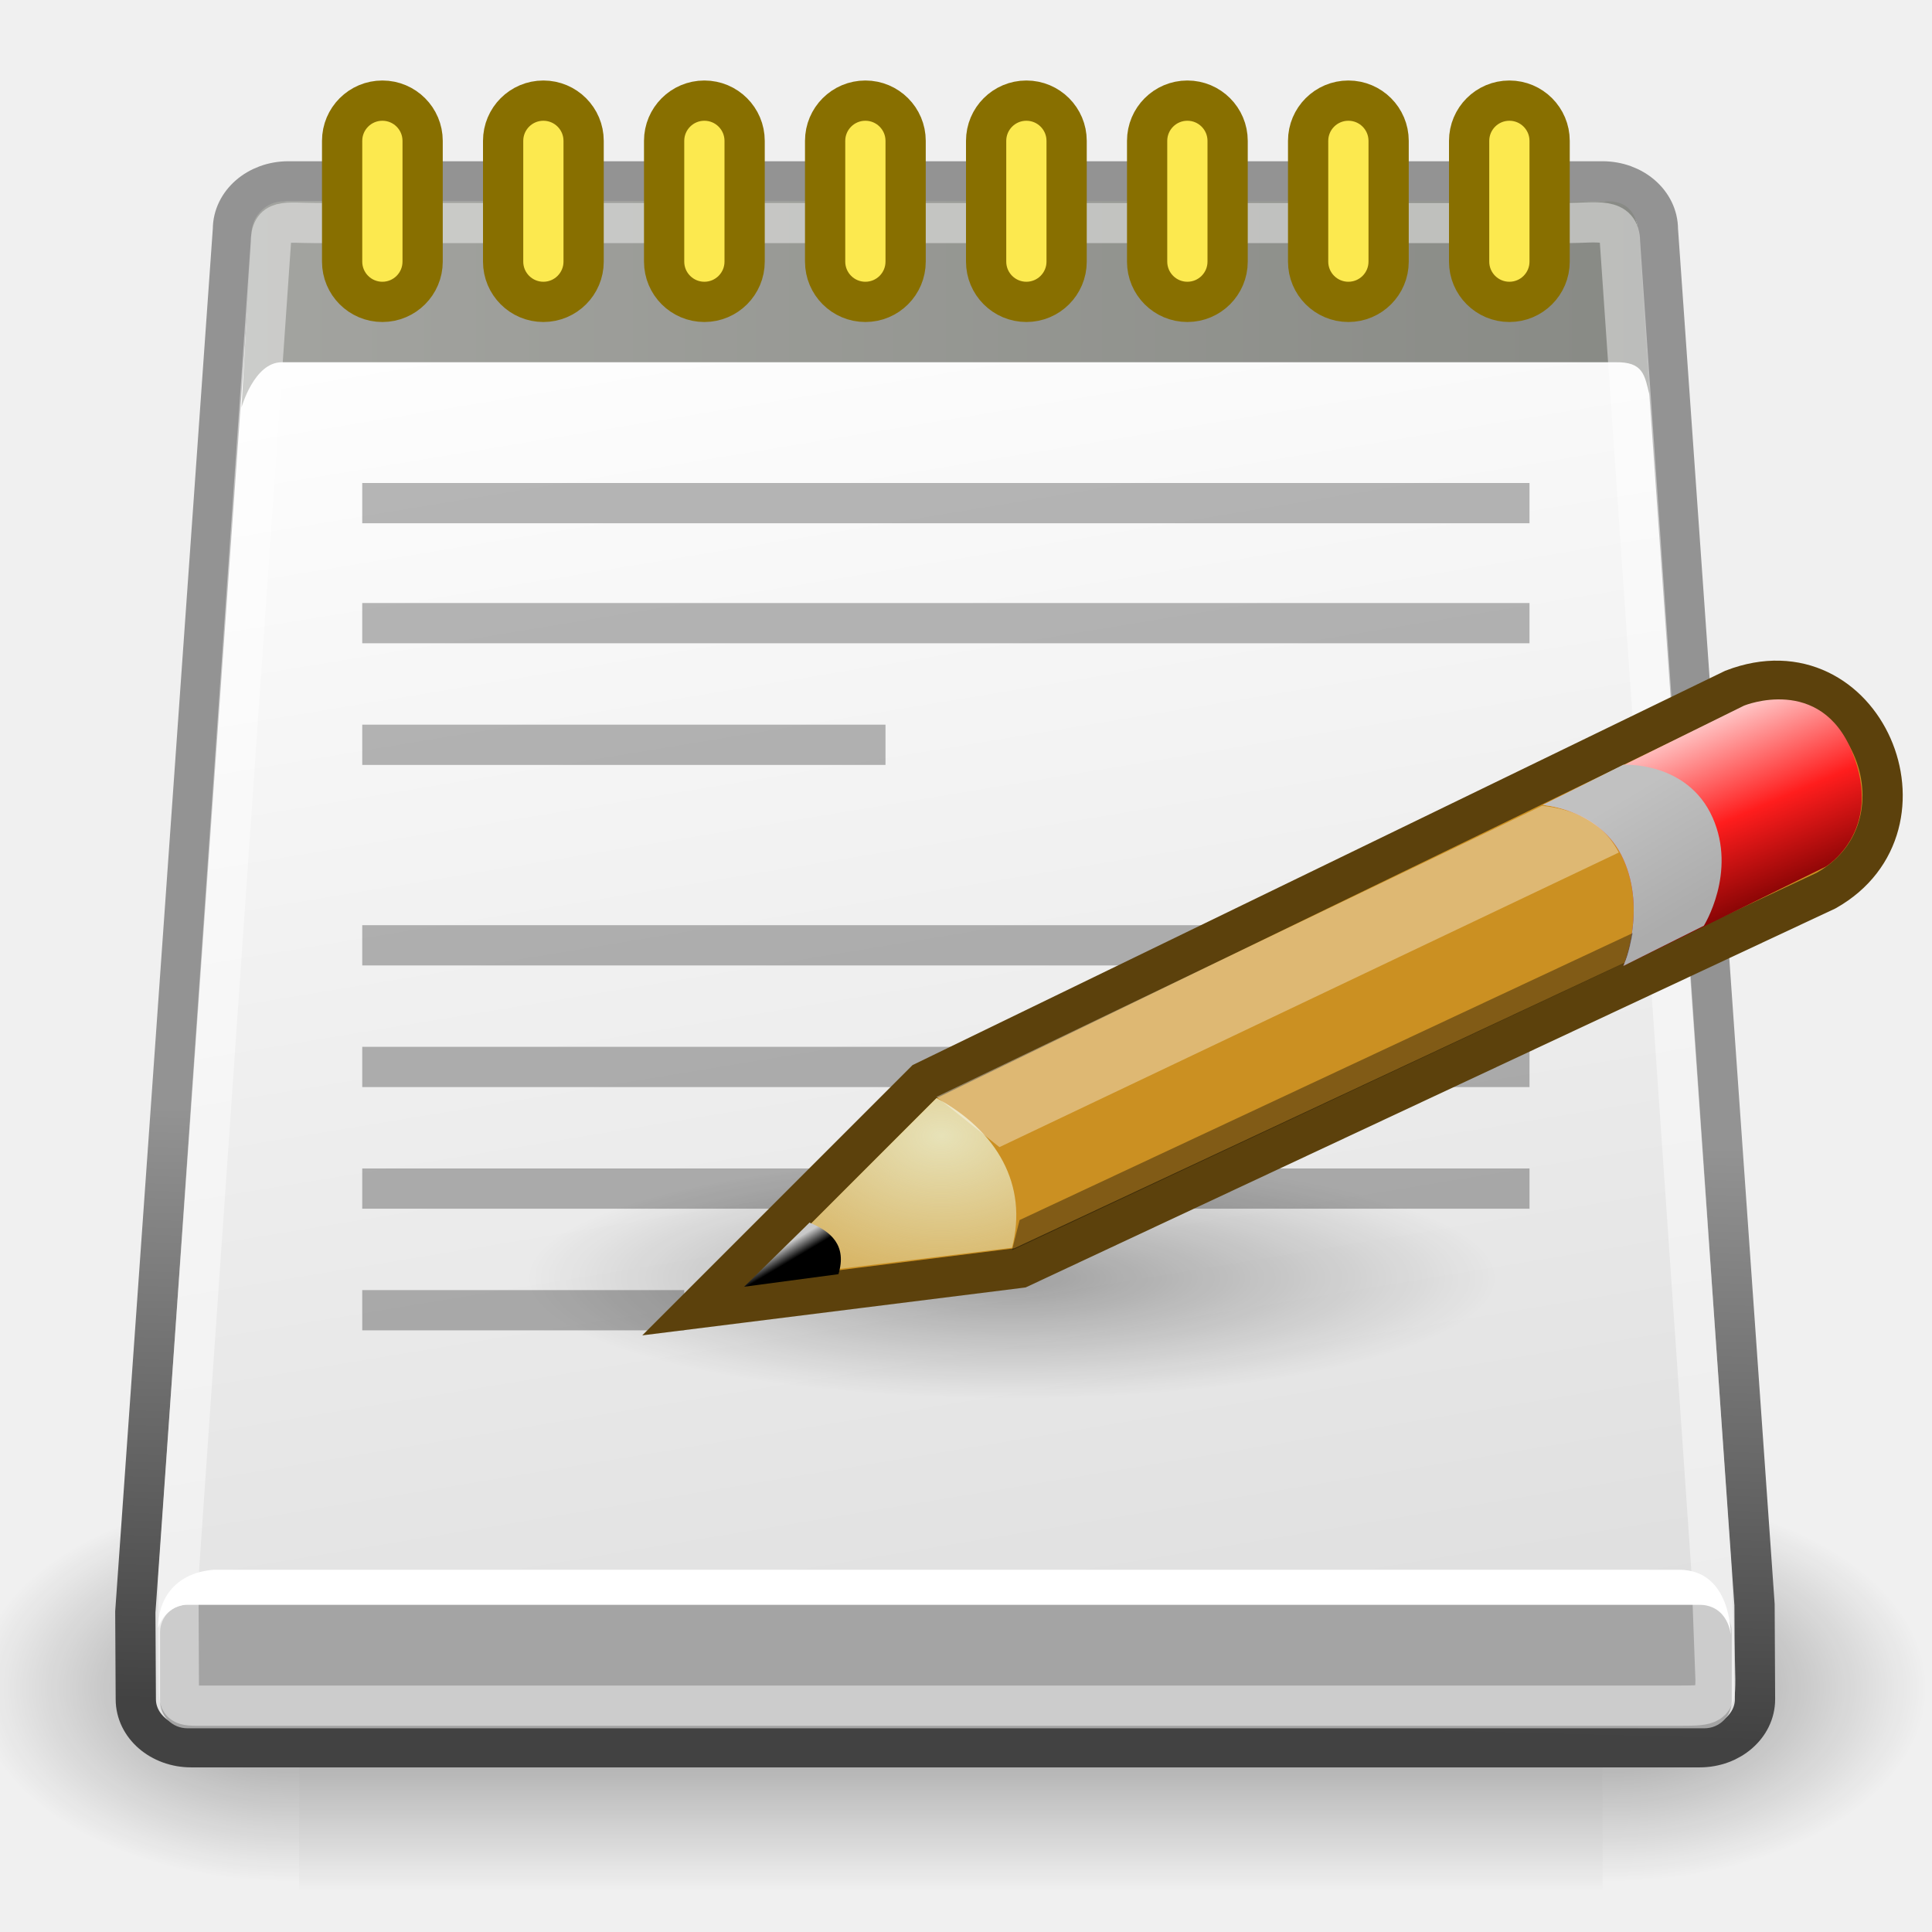
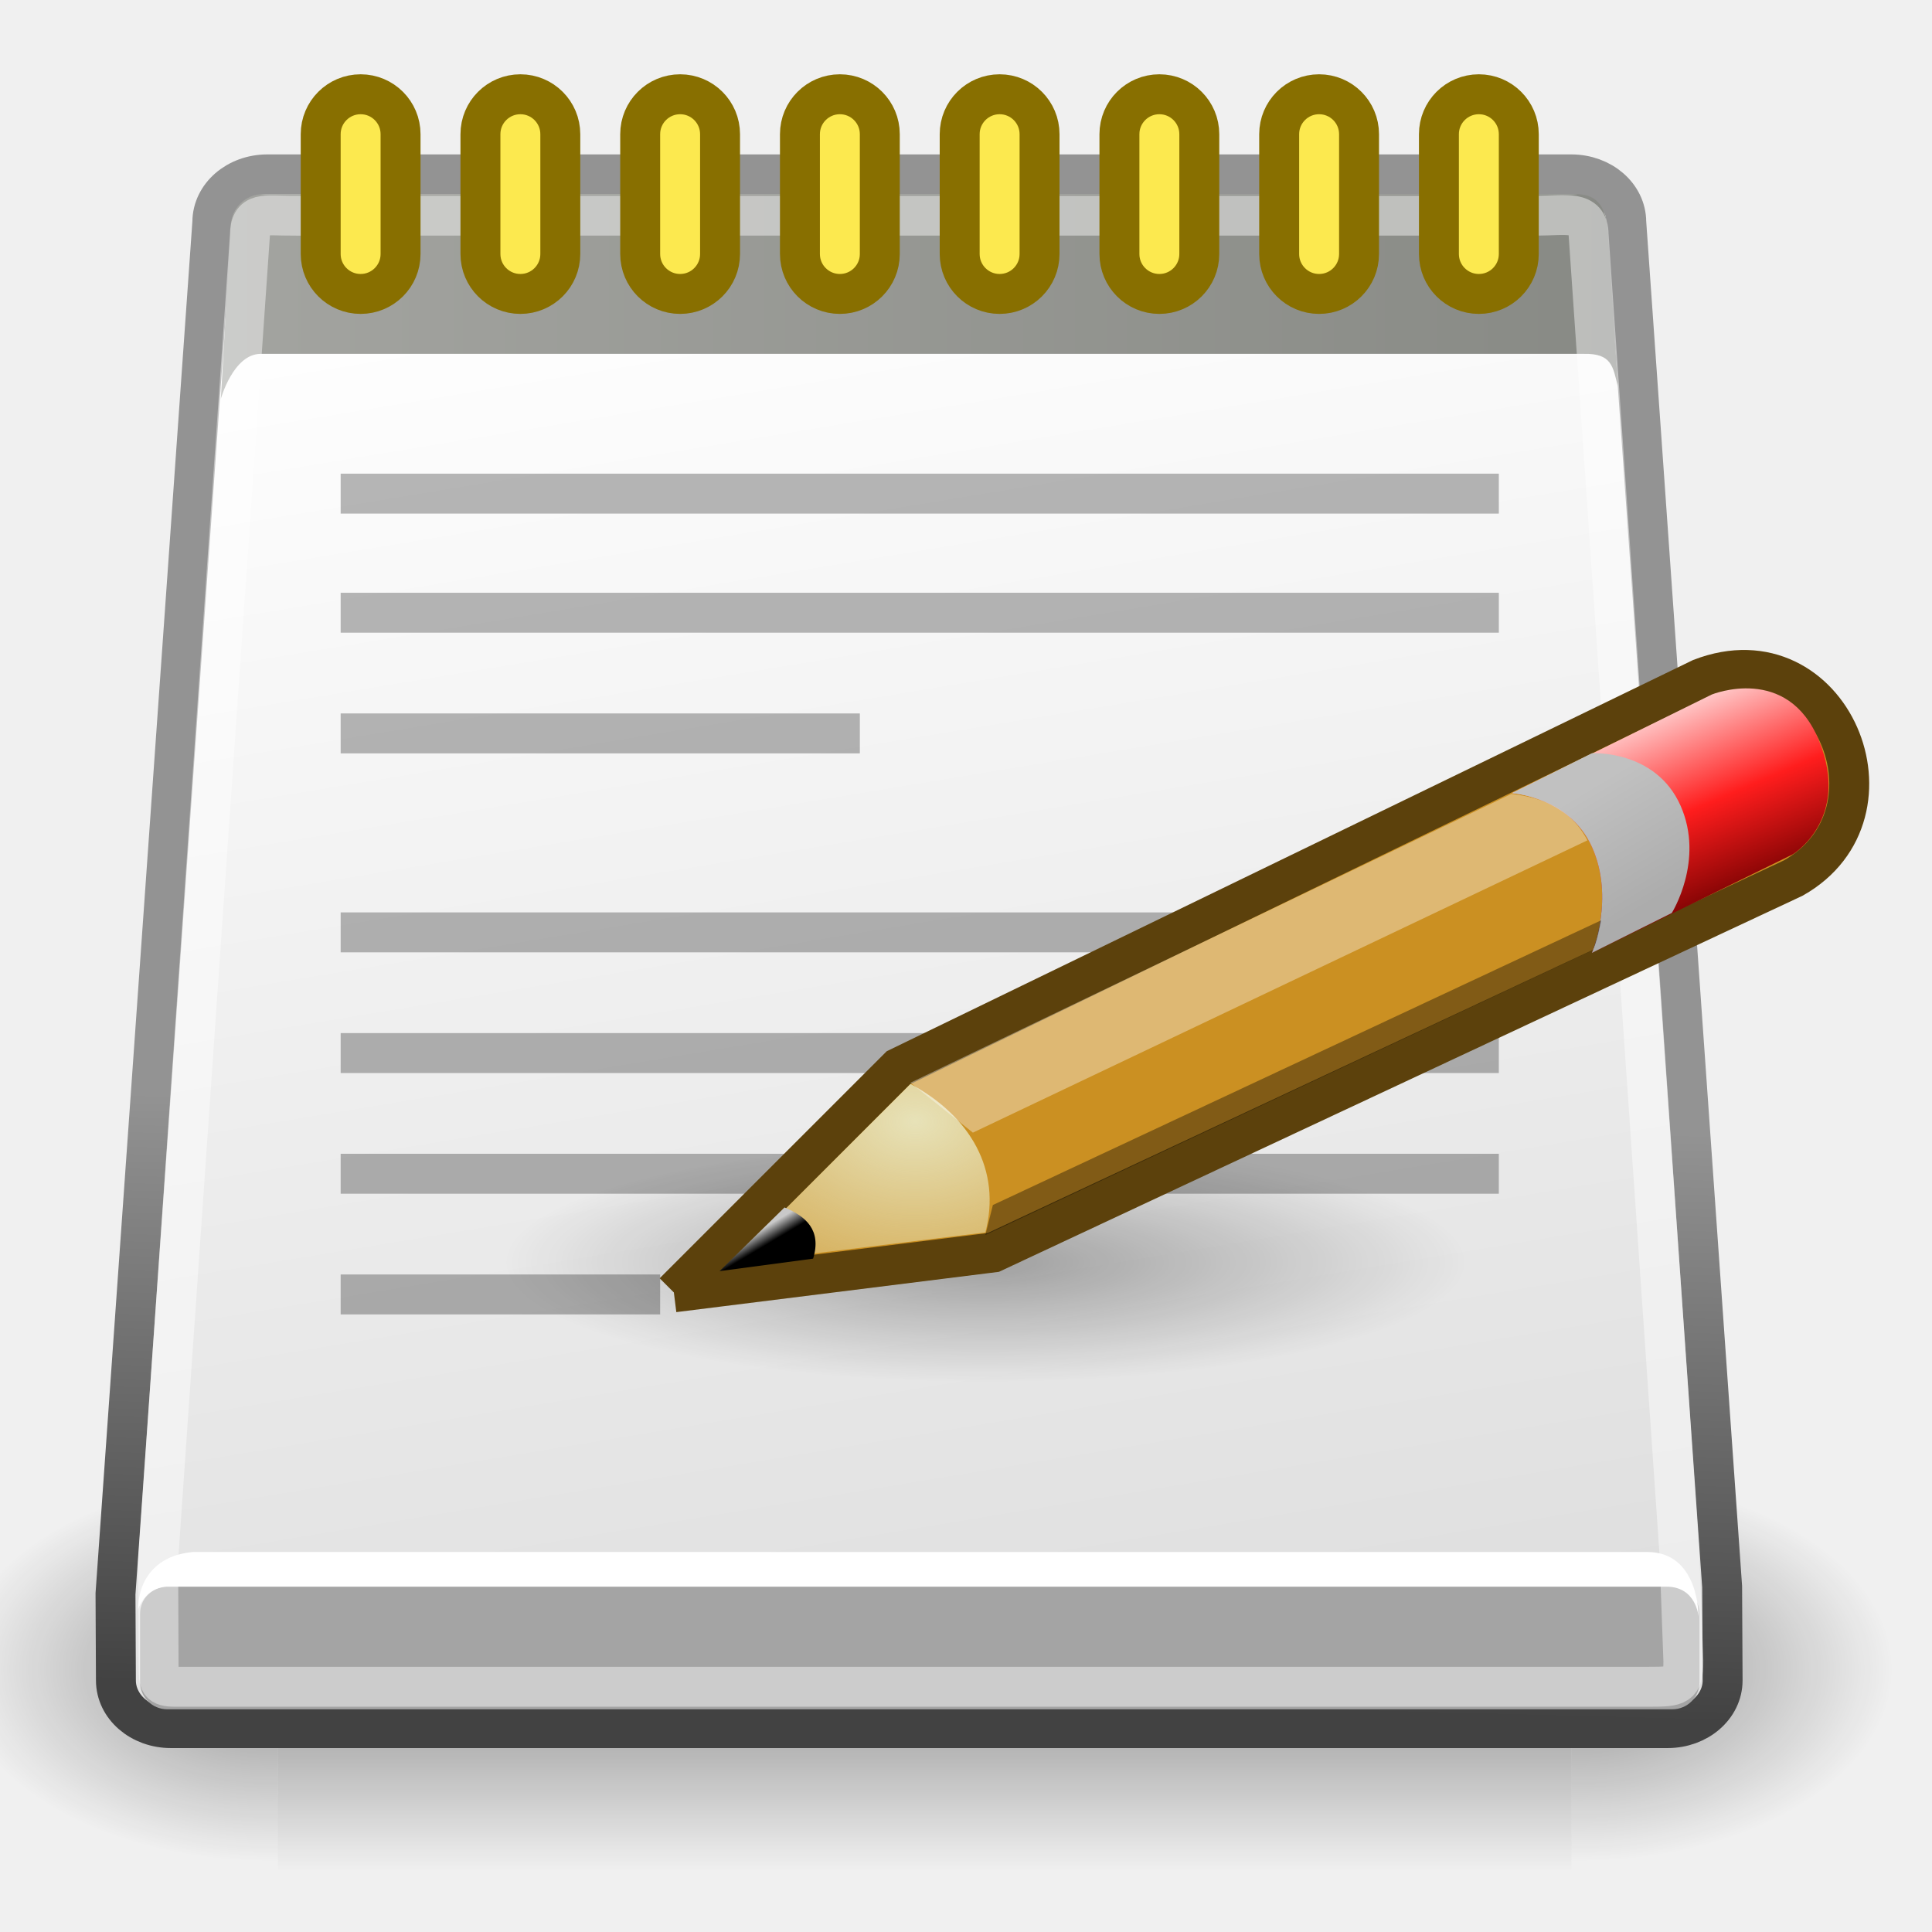
- <svg xmlns="http://www.w3.org/2000/svg" xmlns:xlink="http://www.w3.org/1999/xlink" width="48px" height="48px" id="svg11300">
+ <svg xmlns="http://www.w3.org/2000/svg" xmlns:xlink="http://www.w3.org/1999/xlink" width="32" height="32" id="svg11300" version="1.1">
  <defs id="defs3">
    <radialGradient xlink:href="#linearGradient5060" id="radialGradient6719" gradientUnits="userSpaceOnUse" gradientTransform="matrix(-2.774389,0,0,1.969706,112.7623,-872.8854)" cx="605.714" cy="486.648" fx="605.714" fy="486.648" r="117.143" />
    <linearGradient id="linearGradient5060">
      <stop style="stop-color:black;stop-opacity:1;" offset="0" id="stop5062" />
      <stop style="stop-color:black;stop-opacity:0;" offset="1" id="stop5064" />
    </linearGradient>
    <radialGradient xlink:href="#linearGradient5060" id="radialGradient6717" gradientUnits="userSpaceOnUse" gradientTransform="matrix(2.774389,0,0,1.969706,-1891.633,-872.8854)" cx="605.714" cy="486.648" fx="605.714" fy="486.648" r="117.143" />
    <linearGradient id="linearGradient5048">
      <stop style="stop-color:black;stop-opacity:0;" offset="0" id="stop5050" />
      <stop id="stop5056" offset="0.5" style="stop-color:black;stop-opacity:1;" />
      <stop style="stop-color:black;stop-opacity:0;" offset="1" id="stop5052" />
    </linearGradient>
    <linearGradient xlink:href="#linearGradient5048" id="linearGradient6715" gradientUnits="userSpaceOnUse" gradientTransform="matrix(2.774389,0,0,1.969706,-1892.179,-872.8854)" x1="302.857" y1="366.648" x2="302.857" y2="609.505" />
    <linearGradient id="linearGradient2994">
      <stop style="stop-color:#000000;stop-opacity:1;" offset="0" id="stop2996" />
      <stop style="stop-color:#c9c9c9;stop-opacity:1;" offset="1" id="stop2998" />
    </linearGradient>
    <linearGradient id="linearGradient2984">
      <stop style="stop-color:#e7e2b8;stop-opacity:1;" offset="0" id="stop2986" />
      <stop style="stop-color:#e7e2b8;stop-opacity:0;" offset="1" id="stop2988" />
    </linearGradient>
    <linearGradient id="linearGradient2974">
      <stop style="stop-color:#c1c1c1;stop-opacity:1;" offset="0" id="stop2976" />
      <stop style="stop-color:#acacac;stop-opacity:1;" offset="1" id="stop2978" />
    </linearGradient>
    <linearGradient id="linearGradient2966">
      <stop style="stop-color:#ffd1d1;stop-opacity:1;" offset="0" id="stop2968" />
      <stop id="stop3006" offset="0.5" style="stop-color:#ff1d1d;stop-opacity:1;" />
      <stop style="stop-color:#6f0000;stop-opacity:1;" offset="1" id="stop2970" />
    </linearGradient>
    <linearGradient id="linearGradient2919">
      <stop style="stop-color:#a3a4a0;stop-opacity:1;" offset="0" id="stop2921" />
      <stop style="stop-color:#888a85;stop-opacity:1;" offset="1" id="stop2923" />
    </linearGradient>
    <linearGradient id="linearGradient2873">
      <stop style="stop-color:#939393;stop-opacity:1;" offset="0" id="stop2875" />
      <stop style="stop-color:#424242;stop-opacity:1;" offset="1" id="stop2877" />
    </linearGradient>
    <linearGradient id="linearGradient2865">
      <stop style="stop-color:#000000;stop-opacity:1;" offset="0" id="stop2867" />
      <stop style="stop-color:#000000;stop-opacity:0;" offset="1" id="stop2869" />
    </linearGradient>
    <linearGradient id="linearGradient2855">
      <stop style="stop-color:#dfdfdf;stop-opacity:1;" offset="0" id="stop2857" />
      <stop style="stop-color:#ffffff;stop-opacity:1;" offset="1" id="stop2859" />
    </linearGradient>
-     <linearGradient xlink:href="#linearGradient2855" id="linearGradient2861" x1="21.043" y1="42.833" x2="14.284" y2="6.833" gradientUnits="userSpaceOnUse" gradientTransform="matrix(1.137871,0,0,1,-2.660884,0)" />
+     <linearGradient xlink:href="#linearGradient2855" id="linearGradient2861" x1="21.043" y1="42.833" x2="14.284" y2="6.833" gradientUnits="userSpaceOnUse" gradientTransform="matrix(0.7526769,0,0,0.6614783,-2.071044,15.9075)" />
    <radialGradient xlink:href="#linearGradient2865" id="radialGradient2871" cx="23.562" cy="40.438" fx="23.562" fy="40.438" r="19.562" gradientTransform="matrix(1,0,0,0.348243,0,26.35543)" gradientUnits="userSpaceOnUse" />
-     <linearGradient xlink:href="#linearGradient2873" id="linearGradient2879" x1="26.612" y1="28.083" x2="26.228" y2="42.833" gradientUnits="userSpaceOnUse" />
-     <linearGradient xlink:href="#linearGradient2919" id="linearGradient2925" x1="6" y1="7.562" x2="40.984" y2="7.562" gradientUnits="userSpaceOnUse" />
-     <linearGradient xlink:href="#linearGradient2966" id="linearGradient2972" x1="48.906" y1="17.376" x2="50.988" y2="22.251" gradientUnits="userSpaceOnUse" gradientTransform="translate(-5.669292,0)" />
-     <linearGradient xlink:href="#linearGradient2974" id="linearGradient2980" x1="46" y1="19.812" x2="47.688" y2="22.625" gradientUnits="userSpaceOnUse" gradientTransform="translate(-5.669292,0)" />
-     <radialGradient xlink:href="#linearGradient2984" id="radialGradient2990" cx="29.053" cy="27.641" fx="29.053" fy="27.641" r="3.241" gradientTransform="matrix(2.923565,-3.911409e-24,2.471769e-23,2.029717,-61.55532,-27.88417)" gradientUnits="userSpaceOnUse" />
-     <linearGradient xlink:href="#linearGradient2994" id="linearGradient3000" x1="25.719" y1="31.047" x2="25.515" y2="30.703" gradientUnits="userSpaceOnUse" gradientTransform="translate(-5.825542,0.125)" />
-     <radialGradient xlink:href="#linearGradient2865" id="radialGradient3010" gradientUnits="userSpaceOnUse" gradientTransform="matrix(1,0,0,0.348243,1.439818e-16,26.35543)" cx="23.562" cy="40.438" fx="23.562" fy="40.438" r="19.562" />
+     <linearGradient xlink:href="#linearGradient2873" id="linearGradient2879" x1="26.612" y1="28.083" x2="26.228" y2="42.833" gradientUnits="userSpaceOnUse" gradientTransform="matrix(0.6614783,0,0,0.6614783,-0.3109275,15.9075)" />
+     <linearGradient xlink:href="#linearGradient2919" id="linearGradient2925" x1="6" y1="7.562" x2="40.984" y2="7.562" gradientUnits="userSpaceOnUse" gradientTransform="matrix(0.6614783,0,0,0.6614783,-0.3109275,15.9075)" />
+     <linearGradient xlink:href="#linearGradient2966" id="linearGradient2972" x1="48.906" y1="17.376" x2="50.988" y2="22.251" gradientUnits="userSpaceOnUse" gradientTransform="matrix(0.6614783,0,0,0.6614783,-4.061041,15.9075)" />
+     <linearGradient xlink:href="#linearGradient2974" id="linearGradient2980" x1="46" y1="19.812" x2="47.688" y2="22.625" gradientUnits="userSpaceOnUse" gradientTransform="matrix(0.6614783,0,0,0.6614783,-4.061041,15.9075)" />
+     <radialGradient xlink:href="#linearGradient2984" id="radialGradient2990" cx="29.053" cy="27.641" fx="29.053" fy="27.641" r="3.241" gradientTransform="matrix(1.933875,0,0,1.342614,-41.02843,-2.53727)" gradientUnits="userSpaceOnUse" />
+     <linearGradient xlink:href="#linearGradient2994" id="linearGradient3000" x1="25.719" y1="31.047" x2="25.515" y2="30.703" gradientUnits="userSpaceOnUse" gradientTransform="matrix(0.6614783,0,0,0.6614783,-4.164397,15.99019)" />
+     <radialGradient xlink:href="#linearGradient2865" id="radialGradient3010" gradientUnits="userSpaceOnUse" gradientTransform="matrix(0.4078761,0,0,0.1014408,6.710168,32.80743)" cx="23.562" cy="40.438" fx="23.562" fy="40.438" r="19.562" />
  </defs>
-   <g id="layer1">
-     <g transform="matrix(2.417561e-2,0,0,2.086758e-2,45.12765,40.1536)" id="g6707">
-       <rect style="opacity:0.402;color:black;fill:url(#linearGradient6715);fill-opacity:1;fill-rule:nonzero;stroke:none;stroke-width:1;stroke-linecap:round;stroke-linejoin:miter;marker:none;marker-start:none;marker-mid:none;marker-end:none;stroke-miterlimit:4;stroke-dasharray:none;stroke-dashoffset:0;stroke-opacity:1;visibility:visible;display:inline;overflow:visible" id="rect6709" width="1339.633" height="478.357" x="-1559.252" y="-150.697" />
-       <path style="opacity:0.402;color:black;fill:url(#radialGradient6717);fill-opacity:1;fill-rule:nonzero;stroke:none;stroke-width:1;stroke-linecap:round;stroke-linejoin:miter;marker:none;marker-start:none;marker-mid:none;marker-end:none;stroke-miterlimit:4;stroke-dasharray:none;stroke-dashoffset:0;stroke-opacity:1;visibility:visible;display:inline;overflow:visible" d="M -219.619,-150.68 C -219.619,-150.68 -219.619,327.65 -219.619,327.65 C -76.745,328.551 125.781,220.481 125.781,88.454 C 125.781,-43.572 -33.655,-150.68 -219.619,-150.68 z " id="path6711" />
-       <path id="path6713" d="M -1559.252,-150.68 C -1559.252,-150.68 -1559.252,327.65 -1559.252,327.65 C -1702.127,328.551 -1904.652,220.481 -1904.652,88.454 C -1904.652,-43.572 -1745.216,-150.68 -1559.252,-150.68 z " style="opacity:0.402;color:black;fill:url(#radialGradient6719);fill-opacity:1;fill-rule:nonzero;stroke:none;stroke-width:1;stroke-linecap:round;stroke-linejoin:miter;marker:none;marker-start:none;marker-mid:none;marker-end:none;stroke-miterlimit:4;stroke-dasharray:none;stroke-dashoffset:0;stroke-opacity:1;visibility:visible;display:inline;overflow:visible" />
+   <g id="layer1" transform="translate(0,-16)">
+     <g transform="matrix(0.01599164,0,0,0.01380345,29.54003,42.46823)" id="g6707">
+       <rect style="color:#000000;display:inline;overflow:visible;visibility:visible;opacity:0.402;fill:url(#linearGradient6715);fill-opacity:1;fill-rule:nonzero;stroke:none;stroke-width:1;stroke-linecap:round;stroke-linejoin:miter;stroke-miterlimit:4;stroke-dasharray:none;stroke-dashoffset:0;stroke-opacity:1;marker:none;marker-start:none;marker-mid:none;marker-end:none" id="rect6709" width="1339.633" height="478.357" x="-1559.252" y="-150.697" />
+       <path style="color:#000000;display:inline;overflow:visible;visibility:visible;opacity:0.402;fill:url(#radialGradient6717);fill-opacity:1;fill-rule:nonzero;stroke:none;stroke-width:1;stroke-linecap:round;stroke-linejoin:miter;stroke-miterlimit:4;stroke-dasharray:none;stroke-dashoffset:0;stroke-opacity:1;marker:none;marker-start:none;marker-mid:none;marker-end:none" d="m -219.619,-150.68 c 0,0 0,478.331 0,478.331 142.874,0.9 345.4,-107.17 345.4,-239.196 0,-132.027 -159.437,-239.135 -345.4,-239.135 z" id="path6711" />
+       <path id="path6713" d="m -1559.252,-150.68 c 0,0 0,478.331 0,478.331 -142.874,0.9 -345.4,-107.17 -345.4,-239.196 0,-132.027 159.437,-239.135 345.4,-239.135 z" style="color:#000000;display:inline;overflow:visible;visibility:visible;opacity:0.402;fill:url(#radialGradient6719);fill-opacity:1;fill-rule:nonzero;stroke:none;stroke-width:1;stroke-linecap:round;stroke-linejoin:miter;stroke-miterlimit:4;stroke-dasharray:none;stroke-dashoffset:0;stroke-opacity:1;marker:none;marker-start:none;marker-mid:none;marker-end:none" />
    </g>
-     <path style="color:#000000;fill:url(#linearGradient2861);fill-opacity:1;fill-rule:evenodd;stroke:url(#linearGradient2879);stroke-width:1;stroke-linecap:butt;stroke-linejoin:miter;marker:none;marker-start:none;marker-mid:none;marker-end:none;stroke-miterlimit:4;stroke-dashoffset:0;stroke-opacity:1;visibility:visible;display:inline;overflow:visible" d="M 7.164,4.506 L 39.813,4.506 C 40.576,4.506 41.19,5.039 41.19,5.7 C 41.19,5.7 43.591,39.869 43.591,39.869 C 43.591,39.869 43.603,42.217 43.603,42.217 C 43.603,42.878 42.989,43.41 42.227,43.41 L 4.75,43.41 C 3.988,43.41 3.374,42.878 3.374,42.217 L 3.362,40.05 L 5.787,5.7 C 5.787,5.039 6.401,4.506 7.164,4.506 z " id="rect1975" />
-     <path transform="matrix(0.616613,0,0,0.440367,10.61425,13.94266)" d="M 43.125 40.438 A 19.562 6.812 0 1 1  4,40.438 A 19.562 6.812 0 1 1  43.125 40.438 z" id="path3008" style="opacity:0.316;color:#000000;fill:url(#radialGradient3010);fill-opacity:1;fill-rule:evenodd;stroke:none;stroke-width:1;stroke-linecap:butt;stroke-linejoin:miter;marker:none;marker-start:none;marker-mid:none;marker-end:none;stroke-miterlimit:4;stroke-dasharray:none;stroke-dashoffset:0;stroke-opacity:1;visibility:visible;display:inline;overflow:visible" />
-     <rect style="opacity:1;color:#000000;fill:#a4a4a4;fill-opacity:1;fill-rule:evenodd;stroke:none;stroke-width:1;stroke-linecap:butt;stroke-linejoin:miter;marker:none;marker-start:none;marker-mid:none;marker-end:none;stroke-miterlimit:4;stroke-dasharray:none;stroke-dashoffset:0;stroke-opacity:1;visibility:visible;display:inline;overflow:visible" id="rect2851" width="39.048" height="3.071" x="3.977" y="39.868" rx="0.679" ry="0.679" />
-     <path style="opacity:1;color:#000000;fill:#ffffff;fill-opacity:1;fill-rule:evenodd;stroke:none;stroke-width:1;stroke-linecap:butt;stroke-linejoin:miter;marker:none;marker-start:none;marker-mid:none;marker-end:none;stroke-miterlimit:4;stroke-dasharray:none;stroke-dashoffset:0;stroke-opacity:1;visibility:visible;display:inline;overflow:visible" d="M 3.927,40.443 C 3.927,40.443 4.078,39.912 4.631,39.868 L 42.195,39.868 C 42.95,39.868 43,40.62 43,40.62 C 43,40.62 43.024,39 41.716,39 L 5.304,39 C 4.298,39.088 3.927,39.78 3.927,40.443 z " id="path2853" />
-     <path style="opacity:1;color:#000000;fill:url(#linearGradient2925);fill-opacity:1.0;fill-rule:evenodd;stroke:none;stroke-width:1;stroke-linecap:butt;stroke-linejoin:miter;marker:none;marker-start:none;marker-mid:none;marker-end:none;stroke-miterlimit:4;stroke-dasharray:none;stroke-dashoffset:0;stroke-opacity:1;visibility:visible;display:inline;overflow:visible" d="M 6.25,5.734 L 6,10.125 C 6,10.125 6.312,9 7,9 L 40.125,9 C 40.828,8.984 40.859,9.312 40.984,9.828 C 40.984,9.828 40.734,5.953 40.734,5.953 C 40.703,5.406 40.516,5 39.953,5 L 7.062,5 C 6.609,5 6.297,5.344 6.25,5.734 z " id="path2915" />
-     <path id="path2917" d="M 7.813,5.54 L 38.945,5.54 C 39.667,5.54 40.248,5.388 40.248,6.015 C 40.248,6.015 42.522,39.023 42.522,39.023 C 42.522,39.023 42.622,41.732 42.622,41.732 C 42.622,42.358 42.483,42.376 41.761,42.376 L 4.862,42.376 C 4.449,42.376 4.443,42.27 4.443,41.865 L 4.432,39.194 L 6.728,6.046 C 6.728,5.42 7.091,5.54 7.813,5.54 z " style="color:#000000;fill:none;fill-opacity:1;fill-rule:evenodd;stroke:#ffffff;stroke-width:1;stroke-linecap:butt;stroke-linejoin:miter;marker:none;marker-start:none;marker-mid:none;marker-end:none;stroke-miterlimit:4;stroke-dashoffset:0;stroke-opacity:1;visibility:visible;display:inline;overflow:visible;opacity:0.439" />
-     <g id="g2950">
-       <rect ry="1" rx="1" y="2.5" x="8.5" height="5" width="2" id="rect2899" style="opacity:1;color:#000000;fill:#fce94f;fill-opacity:1;fill-rule:evenodd;stroke:#886f00;stroke-width:1;stroke-linecap:butt;stroke-linejoin:miter;marker:none;marker-start:none;marker-mid:none;marker-end:none;stroke-miterlimit:4;stroke-dasharray:none;stroke-dashoffset:0;stroke-opacity:1;visibility:visible;display:inline;overflow:visible" />
-       <rect style="opacity:1;color:#000000;fill:#fce94f;fill-opacity:1;fill-rule:evenodd;stroke:#886f00;stroke-width:1;stroke-linecap:butt;stroke-linejoin:miter;marker:none;marker-start:none;marker-mid:none;marker-end:none;stroke-miterlimit:4;stroke-dasharray:none;stroke-dashoffset:0;stroke-opacity:1;visibility:visible;display:inline;overflow:visible" id="rect2901" width="2" height="5" x="12.5" y="2.5" rx="1" ry="1" />
-       <rect ry="1" rx="1" y="2.5" x="16.5" height="5" width="2" id="rect2903" style="opacity:1;color:#000000;fill:#fce94f;fill-opacity:1;fill-rule:evenodd;stroke:#886f00;stroke-width:1;stroke-linecap:butt;stroke-linejoin:miter;marker:none;marker-start:none;marker-mid:none;marker-end:none;stroke-miterlimit:4;stroke-dasharray:none;stroke-dashoffset:0;stroke-opacity:1;visibility:visible;display:inline;overflow:visible" />
-       <rect style="opacity:1;color:#000000;fill:#fce94f;fill-opacity:1;fill-rule:evenodd;stroke:#886f00;stroke-width:1;stroke-linecap:butt;stroke-linejoin:miter;marker:none;marker-start:none;marker-mid:none;marker-end:none;stroke-miterlimit:4;stroke-dasharray:none;stroke-dashoffset:0;stroke-opacity:1;visibility:visible;display:inline;overflow:visible" id="rect2905" width="2" height="5" x="20.5" y="2.5" rx="1" ry="1" />
-       <rect ry="1" rx="1" y="2.5" x="24.5" height="5" width="2" id="rect2907" style="opacity:1;color:#000000;fill:#fce94f;fill-opacity:1;fill-rule:evenodd;stroke:#886f00;stroke-width:1;stroke-linecap:butt;stroke-linejoin:miter;marker:none;marker-start:none;marker-mid:none;marker-end:none;stroke-miterlimit:4;stroke-dasharray:none;stroke-dashoffset:0;stroke-opacity:1;visibility:visible;display:inline;overflow:visible" />
-       <rect style="opacity:1;color:#000000;fill:#fce94f;fill-opacity:1;fill-rule:evenodd;stroke:#886f00;stroke-width:1;stroke-linecap:butt;stroke-linejoin:miter;marker:none;marker-start:none;marker-mid:none;marker-end:none;stroke-miterlimit:4;stroke-dasharray:none;stroke-dashoffset:0;stroke-opacity:1;visibility:visible;display:inline;overflow:visible" id="rect2909" width="2" height="5" x="28.5" y="2.5" rx="1" ry="1" />
-       <rect ry="1" rx="1" y="2.5" x="32.5" height="5" width="2" id="rect2911" style="opacity:1;color:#000000;fill:#fce94f;fill-opacity:1;fill-rule:evenodd;stroke:#886f00;stroke-width:1;stroke-linecap:butt;stroke-linejoin:miter;marker:none;marker-start:none;marker-mid:none;marker-end:none;stroke-miterlimit:4;stroke-dasharray:none;stroke-dashoffset:0;stroke-opacity:1;visibility:visible;display:inline;overflow:visible" />
-       <rect style="opacity:1;color:#000000;fill:#fce94f;fill-opacity:1;fill-rule:evenodd;stroke:#886f00;stroke-width:1;stroke-linecap:butt;stroke-linejoin:miter;marker:none;marker-start:none;marker-mid:none;marker-end:none;stroke-miterlimit:4;stroke-dasharray:none;stroke-dashoffset:0;stroke-opacity:1;visibility:visible;display:inline;overflow:visible" id="rect2913" width="2" height="5" x="36.5" y="2.5" rx="1" ry="1" />
+     <path style="color:#000000;display:inline;overflow:visible;visibility:visible;fill:url(#linearGradient2861);fill-opacity:1;fill-rule:evenodd;stroke:url(#linearGradient2879);stroke-width:0.661;stroke-linecap:butt;stroke-linejoin:miter;stroke-miterlimit:4;stroke-dashoffset:0;stroke-opacity:1;marker:none;marker-start:none;marker-mid:none;marker-end:none" d="m 4.428,18.888 21.597,0 c 0.504,0 0.911,0.352 0.911,0.79 0,0 1.588,22.602 1.588,22.602 0,0 0.008,1.553 0.008,1.553 0,0.437 -0.406,0.79 -0.911,0.79 l -24.79,0 c -0.504,0 -0.911,-0.352 -0.911,-0.79 L 1.913,42.399 3.517,19.678 c 0,-0.437 0.406,-0.79 0.911,-0.79 z" id="rect1975" />
+     <ellipse id="path3008" style="color:#000000;display:inline;overflow:visible;visibility:visible;opacity:0.316;fill:url(#radialGradient3010);fill-opacity:1;fill-rule:evenodd;stroke:none;stroke-width:1;stroke-linecap:butt;stroke-linejoin:miter;stroke-miterlimit:4;stroke-dasharray:none;stroke-dashoffset:0;stroke-opacity:1;marker:none;marker-start:none;marker-mid:none;marker-end:none" cx="16.321" cy="36.909" rx="7.979" ry="1.984" />
+     <rect style="color:#000000;display:inline;overflow:visible;visibility:visible;opacity:1;fill:#a4a4a4;fill-opacity:1;fill-rule:evenodd;stroke:none;stroke-width:1;stroke-linecap:butt;stroke-linejoin:miter;stroke-miterlimit:4;stroke-dasharray:none;stroke-dashoffset:0;stroke-opacity:1;marker:none;marker-start:none;marker-mid:none;marker-end:none" id="rect2851" width="25.829" height="2.032" x="2.32" y="42.279" rx="0.449" ry="0.449" />
+     <path style="color:#000000;display:inline;overflow:visible;visibility:visible;opacity:1;fill:#ffffff;fill-opacity:1;fill-rule:evenodd;stroke:none;stroke-width:1;stroke-linecap:butt;stroke-linejoin:miter;stroke-miterlimit:4;stroke-dasharray:none;stroke-dashoffset:0;stroke-opacity:1;marker:none;marker-start:none;marker-mid:none;marker-end:none" d="m 2.287,42.66 c 0,0 0.1,-0.351 0.466,-0.38 l 24.848,0 c 0.499,0 0.532,0.497 0.532,0.497 0,0 0.016,-1.071 -0.849,-1.071 l -24.086,0 c -0.665,0.058 -0.911,0.516 -0.911,0.954 z" id="path2853" />
+     <path style="color:#000000;display:inline;overflow:visible;visibility:visible;opacity:1;fill:url(#linearGradient2925);fill-opacity:1;fill-rule:evenodd;stroke:none;stroke-width:1;stroke-linecap:butt;stroke-linejoin:miter;stroke-miterlimit:4;stroke-dasharray:none;stroke-dashoffset:0;stroke-opacity:1;marker:none;marker-start:none;marker-mid:none;marker-end:none" d="M 3.823,19.701 3.658,22.605 c 0,0 0.207,-0.744 0.661,-0.744 l 21.911,0 c 0.465,-0.01 0.486,0.207 0.568,0.548 0,0 -0.165,-2.563 -0.165,-2.563 -0.021,-0.362 -0.145,-0.63 -0.517,-0.63 l -21.756,0 c -0.3,0 -0.506,0.227 -0.537,0.486 z" id="path2915" />
+     <path id="path2917" d="m 4.857,19.572 20.593,0 c 0.478,0 0.862,-0.101 0.862,0.314 0,0 1.504,21.834 1.504,21.834 0,0 0.066,1.792 0.066,1.792 0,0.414 -0.092,0.426 -0.57,0.426 l -24.408,0 c -0.273,0 -0.277,-0.07 -0.277,-0.338 l -0.007,-1.766 1.519,-21.927 c 0,-0.414 0.24,-0.334 0.717,-0.334 z" style="color:#000000;display:inline;overflow:visible;visibility:visible;opacity:0.439;fill:none;fill-opacity:1;fill-rule:evenodd;stroke:#ffffff;stroke-width:0.661;stroke-linecap:butt;stroke-linejoin:miter;stroke-miterlimit:4;stroke-dashoffset:0;stroke-opacity:1;marker:none;marker-start:none;marker-mid:none;marker-end:none" />
+     <g id="g2950" transform="matrix(0.6614783,0,0,0.6614783,-0.3109275,15.9075)">
+       <rect ry="1" rx="1" y="2.5" x="8.5" height="5" width="2" id="rect2899" style="color:#000000;display:inline;overflow:visible;visibility:visible;opacity:1;fill:#fce94f;fill-opacity:1;fill-rule:evenodd;stroke:#886f00;stroke-width:1;stroke-linecap:butt;stroke-linejoin:miter;stroke-miterlimit:4;stroke-dasharray:none;stroke-dashoffset:0;stroke-opacity:1;marker:none;marker-start:none;marker-mid:none;marker-end:none" />
+       <rect style="color:#000000;display:inline;overflow:visible;visibility:visible;opacity:1;fill:#fce94f;fill-opacity:1;fill-rule:evenodd;stroke:#886f00;stroke-width:1;stroke-linecap:butt;stroke-linejoin:miter;stroke-miterlimit:4;stroke-dasharray:none;stroke-dashoffset:0;stroke-opacity:1;marker:none;marker-start:none;marker-mid:none;marker-end:none" id="rect2901" width="2" height="5" x="12.5" y="2.5" rx="1" ry="1" />
+       <rect ry="1" rx="1" y="2.5" x="16.5" height="5" width="2" id="rect2903" style="color:#000000;display:inline;overflow:visible;visibility:visible;opacity:1;fill:#fce94f;fill-opacity:1;fill-rule:evenodd;stroke:#886f00;stroke-width:1;stroke-linecap:butt;stroke-linejoin:miter;stroke-miterlimit:4;stroke-dasharray:none;stroke-dashoffset:0;stroke-opacity:1;marker:none;marker-start:none;marker-mid:none;marker-end:none" />
+       <rect style="color:#000000;display:inline;overflow:visible;visibility:visible;opacity:1;fill:#fce94f;fill-opacity:1;fill-rule:evenodd;stroke:#886f00;stroke-width:1;stroke-linecap:butt;stroke-linejoin:miter;stroke-miterlimit:4;stroke-dasharray:none;stroke-dashoffset:0;stroke-opacity:1;marker:none;marker-start:none;marker-mid:none;marker-end:none" id="rect2905" width="2" height="5" x="20.5" y="2.5" rx="1" ry="1" />
+       <rect ry="1" rx="1" y="2.5" x="24.5" height="5" width="2" id="rect2907" style="color:#000000;display:inline;overflow:visible;visibility:visible;opacity:1;fill:#fce94f;fill-opacity:1;fill-rule:evenodd;stroke:#886f00;stroke-width:1;stroke-linecap:butt;stroke-linejoin:miter;stroke-miterlimit:4;stroke-dasharray:none;stroke-dashoffset:0;stroke-opacity:1;marker:none;marker-start:none;marker-mid:none;marker-end:none" />
+       <rect style="color:#000000;display:inline;overflow:visible;visibility:visible;opacity:1;fill:#fce94f;fill-opacity:1;fill-rule:evenodd;stroke:#886f00;stroke-width:1;stroke-linecap:butt;stroke-linejoin:miter;stroke-miterlimit:4;stroke-dasharray:none;stroke-dashoffset:0;stroke-opacity:1;marker:none;marker-start:none;marker-mid:none;marker-end:none" id="rect2909" width="2" height="5" x="28.5" y="2.5" rx="1" ry="1" />
+       <rect ry="1" rx="1" y="2.5" x="32.5" height="5" width="2" id="rect2911" style="color:#000000;display:inline;overflow:visible;visibility:visible;opacity:1;fill:#fce94f;fill-opacity:1;fill-rule:evenodd;stroke:#886f00;stroke-width:1;stroke-linecap:butt;stroke-linejoin:miter;stroke-miterlimit:4;stroke-dasharray:none;stroke-dashoffset:0;stroke-opacity:1;marker:none;marker-start:none;marker-mid:none;marker-end:none" />
+       <rect style="color:#000000;display:inline;overflow:visible;visibility:visible;opacity:1;fill:#fce94f;fill-opacity:1;fill-rule:evenodd;stroke:#886f00;stroke-width:1;stroke-linecap:butt;stroke-linejoin:miter;stroke-miterlimit:4;stroke-dasharray:none;stroke-dashoffset:0;stroke-opacity:1;marker:none;marker-start:none;marker-mid:none;marker-end:none" id="rect2913" width="2" height="5" x="36.5" y="2.5" rx="1" ry="1" />
    </g>
-     <g id="g2941">
-       <rect y="12" x="9" height="1" width="29" id="rect2927" style="opacity:0.281;color:#000000;fill:#000000;fill-opacity:1;fill-rule:evenodd;stroke:none;stroke-width:1;stroke-linecap:butt;stroke-linejoin:miter;marker:none;marker-start:none;marker-mid:none;marker-end:none;stroke-miterlimit:4;stroke-dasharray:none;stroke-dashoffset:0;stroke-opacity:1;visibility:visible;display:inline;overflow:visible" />
-       <rect style="opacity:0.281;color:#000000;fill:#000000;fill-opacity:1;fill-rule:evenodd;stroke:none;stroke-width:1;stroke-linecap:butt;stroke-linejoin:miter;marker:none;marker-start:none;marker-mid:none;marker-end:none;stroke-miterlimit:4;stroke-dasharray:none;stroke-dashoffset:0;stroke-opacity:1;visibility:visible;display:inline;overflow:visible" id="rect2929" width="29" height="1" x="9" y="14.982" />
-       <rect y="18.004" x="9" height="1" width="13" id="rect2931" style="opacity:0.281;color:#000000;fill:#000000;fill-opacity:1;fill-rule:evenodd;stroke:none;stroke-width:1;stroke-linecap:butt;stroke-linejoin:miter;marker:none;marker-start:none;marker-mid:none;marker-end:none;stroke-miterlimit:4;stroke-dasharray:none;stroke-dashoffset:0;stroke-opacity:1;visibility:visible;display:inline;overflow:visible" />
-       <rect style="opacity:0.281;color:#000000;fill:#000000;fill-opacity:1;fill-rule:evenodd;stroke:none;stroke-width:1;stroke-linecap:butt;stroke-linejoin:miter;marker:none;marker-start:none;marker-mid:none;marker-end:none;stroke-miterlimit:4;stroke-dasharray:none;stroke-dashoffset:0;stroke-opacity:1;visibility:visible;display:inline;overflow:visible" id="rect2933" width="29" height="1" x="9" y="22.986" />
-       <rect y="26.008" x="9" height="1" width="29" id="rect2935" style="opacity:0.281;color:#000000;fill:#000000;fill-opacity:1;fill-rule:evenodd;stroke:none;stroke-width:1;stroke-linecap:butt;stroke-linejoin:miter;marker:none;marker-start:none;marker-mid:none;marker-end:none;stroke-miterlimit:4;stroke-dasharray:none;stroke-dashoffset:0;stroke-opacity:1;visibility:visible;display:inline;overflow:visible" />
-       <rect style="opacity:0.281;color:#000000;fill:#000000;fill-opacity:1;fill-rule:evenodd;stroke:none;stroke-width:1;stroke-linecap:butt;stroke-linejoin:miter;marker:none;marker-start:none;marker-mid:none;marker-end:none;stroke-miterlimit:4;stroke-dasharray:none;stroke-dashoffset:0;stroke-opacity:1;visibility:visible;display:inline;overflow:visible" id="rect2937" width="29" height="1" x="9" y="29.03" />
-       <rect y="32.052" x="9" height="1" width="8" id="rect2939" style="opacity:0.281;color:#000000;fill:#000000;fill-opacity:1;fill-rule:evenodd;stroke:none;stroke-width:1;stroke-linecap:butt;stroke-linejoin:miter;marker:none;marker-start:none;marker-mid:none;marker-end:none;stroke-miterlimit:4;stroke-dasharray:none;stroke-dashoffset:0;stroke-opacity:1;visibility:visible;display:inline;overflow:visible" />
+     <g id="g2941" transform="matrix(0.6614783,0,0,0.6614783,-0.3109275,15.9075)">
+       <rect y="12" x="9" height="1" width="29" id="rect2927" style="color:#000000;display:inline;overflow:visible;visibility:visible;opacity:0.281;fill:#000000;fill-opacity:1;fill-rule:evenodd;stroke:none;stroke-width:1;stroke-linecap:butt;stroke-linejoin:miter;stroke-miterlimit:4;stroke-dasharray:none;stroke-dashoffset:0;stroke-opacity:1;marker:none;marker-start:none;marker-mid:none;marker-end:none" />
+       <rect style="color:#000000;display:inline;overflow:visible;visibility:visible;opacity:0.281;fill:#000000;fill-opacity:1;fill-rule:evenodd;stroke:none;stroke-width:1;stroke-linecap:butt;stroke-linejoin:miter;stroke-miterlimit:4;stroke-dasharray:none;stroke-dashoffset:0;stroke-opacity:1;marker:none;marker-start:none;marker-mid:none;marker-end:none" id="rect2929" width="29" height="1" x="9" y="14.982" />
+       <rect y="18.004" x="9" height="1" width="13" id="rect2931" style="color:#000000;display:inline;overflow:visible;visibility:visible;opacity:0.281;fill:#000000;fill-opacity:1;fill-rule:evenodd;stroke:none;stroke-width:1;stroke-linecap:butt;stroke-linejoin:miter;stroke-miterlimit:4;stroke-dasharray:none;stroke-dashoffset:0;stroke-opacity:1;marker:none;marker-start:none;marker-mid:none;marker-end:none" />
+       <rect style="color:#000000;display:inline;overflow:visible;visibility:visible;opacity:0.281;fill:#000000;fill-opacity:1;fill-rule:evenodd;stroke:none;stroke-width:1;stroke-linecap:butt;stroke-linejoin:miter;stroke-miterlimit:4;stroke-dasharray:none;stroke-dashoffset:0;stroke-opacity:1;marker:none;marker-start:none;marker-mid:none;marker-end:none" id="rect2933" width="29" height="1" x="9" y="22.986" />
+       <rect y="26.008" x="9" height="1" width="29" id="rect2935" style="color:#000000;display:inline;overflow:visible;visibility:visible;opacity:0.281;fill:#000000;fill-opacity:1;fill-rule:evenodd;stroke:none;stroke-width:1;stroke-linecap:butt;stroke-linejoin:miter;stroke-miterlimit:4;stroke-dasharray:none;stroke-dashoffset:0;stroke-opacity:1;marker:none;marker-start:none;marker-mid:none;marker-end:none" />
+       <rect style="color:#000000;display:inline;overflow:visible;visibility:visible;opacity:0.281;fill:#000000;fill-opacity:1;fill-rule:evenodd;stroke:none;stroke-width:1;stroke-linecap:butt;stroke-linejoin:miter;stroke-miterlimit:4;stroke-dasharray:none;stroke-dashoffset:0;stroke-opacity:1;marker:none;marker-start:none;marker-mid:none;marker-end:none" id="rect2937" width="29" height="1" x="9" y="29.03" />
+       <rect y="32.052" x="9" height="1" width="8" id="rect2939" style="color:#000000;display:inline;overflow:visible;visibility:visible;opacity:0.281;fill:#000000;fill-opacity:1;fill-rule:evenodd;stroke:none;stroke-width:1;stroke-linecap:butt;stroke-linejoin:miter;stroke-miterlimit:4;stroke-dasharray:none;stroke-dashoffset:0;stroke-opacity:1;marker:none;marker-start:none;marker-mid:none;marker-end:none" />
    </g>
-     <path style="opacity:1;color:#000000;fill:#cb9022;fill-opacity:1;fill-rule:evenodd;stroke:#5c410c;stroke-width:1;stroke-linecap:butt;stroke-linejoin:miter;marker:none;marker-start:none;marker-mid:none;marker-end:none;stroke-miterlimit:4;stroke-dasharray:none;stroke-dashoffset:0;stroke-opacity:1;visibility:visible;display:inline;overflow:visible" d="M 17.341,32.5 L 22.966,26.875 L 43.06,17.125 C 46.31,15.875 48.247,20.5 45.372,22.125 L 25.341,31.5 L 17.341,32.5 z " id="path2960" />
-     <path id="path2964" d="M 38.331,20 C 38.331,20 39.768,20.094 40.331,21.344 C 40.91,22.632 40.331,24 40.331,24 L 45.362,21.531 C 45.362,21.531 46.814,20.65 46.018,18.688 C 45.233,16.752 43.331,17.531 43.331,17.531 L 38.331,20 z " style="opacity:1;color:#000000;fill:url(#linearGradient2972);fill-opacity:1;fill-rule:evenodd;stroke:none;stroke-width:1;stroke-linecap:butt;stroke-linejoin:miter;marker:none;marker-start:none;marker-mid:none;marker-end:none;stroke-miterlimit:4;stroke-dasharray:none;stroke-dashoffset:0;stroke-opacity:1;visibility:visible;display:inline;overflow:visible" />
-     <path style="opacity:1;color:#000000;fill:url(#linearGradient2980);fill-opacity:1;fill-rule:evenodd;stroke:none;stroke-width:1;stroke-linecap:butt;stroke-linejoin:miter;marker:none;marker-start:none;marker-mid:none;marker-end:none;stroke-miterlimit:4;stroke-dasharray:none;stroke-dashoffset:0;stroke-opacity:1;visibility:visible;display:inline;overflow:visible" d="M 38.331,20 C 38.331,20 39.768,20.094 40.331,21.344 C 40.91,22.632 40.331,24 40.331,24 L 42.331,23 C 42.331,23 43.158,21.681 42.549,20.312 C 41.924,18.906 40.331,19 40.331,19 L 38.331,20 z " id="path2962" />
-     <path style="opacity:1;color:#000000;fill:url(#radialGradient2990);fill-opacity:1;fill-rule:evenodd;stroke:none;stroke-width:1;stroke-linecap:butt;stroke-linejoin:miter;marker:none;marker-start:none;marker-mid:none;marker-end:none;stroke-miterlimit:4;stroke-dasharray:none;stroke-dashoffset:0;stroke-opacity:1;visibility:visible;display:inline;overflow:visible" d="M 18.768,31.781 L 23.268,27.281 C 24.768,28.094 25.549,29.438 25.143,31 L 18.768,31.781 z " id="path2982" />
-     <path style="opacity:1;color:#000000;fill:url(#linearGradient3000);fill-opacity:1;fill-rule:evenodd;stroke:none;stroke-width:1;stroke-linecap:butt;stroke-linejoin:miter;marker:none;marker-start:none;marker-mid:none;marker-end:none;stroke-miterlimit:4;stroke-dasharray:none;stroke-dashoffset:0;stroke-opacity:1;visibility:visible;display:inline;overflow:visible" d="M 20.112,30.375 L 18.487,31.969 L 20.831,31.656 C 21.049,30.938 20.643,30.594 20.112,30.375 z " id="path2992" />
-     <path style="opacity:1;color:#000000;fill:#ffffff;fill-opacity:0.364;fill-rule:evenodd;stroke:none;stroke-width:1;stroke-linecap:butt;stroke-linejoin:miter;marker:none;marker-start:none;marker-mid:none;marker-end:none;stroke-miterlimit:4;stroke-dasharray:none;stroke-dashoffset:0;stroke-opacity:1;visibility:visible;display:inline;overflow:visible" d="M 23.268,27.25 L 24.831,28.5 L 40.218,21.181 C 39.774,20.325 38.976,20.097 38.315,20.019 L 23.268,27.25 z " id="path3002" />
-     <path style="opacity:1;color:#000000;fill:#000000;fill-opacity:0.364;fill-rule:evenodd;stroke:none;stroke-width:1;stroke-linecap:butt;stroke-linejoin:miter;marker:none;marker-start:none;marker-mid:none;marker-end:none;stroke-miterlimit:4;stroke-dasharray:none;stroke-dashoffset:0;stroke-opacity:1;visibility:visible;display:inline;overflow:visible" d="M 25.143,31.062 L 25.331,30.312 L 40.562,23.183 C 40.562,23.183 40.452,23.797 40.346,23.932 L 25.143,31.062 z " id="path3004" />
+     <path style="color:#000000;display:inline;overflow:visible;visibility:visible;opacity:1;fill:#cb9022;fill-opacity:1;fill-rule:evenodd;stroke:#5c410c;stroke-width:0.661;stroke-linecap:butt;stroke-linejoin:miter;stroke-miterlimit:4;stroke-dasharray:none;stroke-dashoffset:0;stroke-opacity:1;marker:none;marker-start:none;marker-mid:none;marker-end:none" d="m 11.16,37.406 3.721,-3.721 13.292,-6.449 c 2.15,-0.827 3.431,2.232 1.53,3.307 l -13.25,6.201 -5.292,0.661 z" id="path2960" />
+     <path id="path2964" d="m 25.044,29.137 c 0,0 0.951,0.062 1.323,0.889 0.383,0.852 0,1.757 0,1.757 l 3.328,-1.633 c 0,0 0.96,-0.583 0.434,-1.881 -0.519,-1.28 -1.778,-0.765 -1.778,-0.765 l -3.307,1.633 z" style="color:#000000;display:inline;overflow:visible;visibility:visible;opacity:1;fill:url(#linearGradient2972);fill-opacity:1;fill-rule:evenodd;stroke:none;stroke-width:1;stroke-linecap:butt;stroke-linejoin:miter;stroke-miterlimit:4;stroke-dasharray:none;stroke-dashoffset:0;stroke-opacity:1;marker:none;marker-start:none;marker-mid:none;marker-end:none" />
+     <path style="color:#000000;display:inline;overflow:visible;visibility:visible;opacity:1;fill:url(#linearGradient2980);fill-opacity:1;fill-rule:evenodd;stroke:none;stroke-width:1;stroke-linecap:butt;stroke-linejoin:miter;stroke-miterlimit:4;stroke-dasharray:none;stroke-dashoffset:0;stroke-opacity:1;marker:none;marker-start:none;marker-mid:none;marker-end:none" d="m 25.044,29.137 c 0,0 0.951,0.062 1.323,0.889 0.383,0.852 0,1.757 0,1.757 l 1.323,-0.661 c 0,0 0.547,-0.872 0.145,-1.778 -0.413,-0.93 -1.468,-0.868 -1.468,-0.868 l -1.323,0.661 z" id="path2962" />
+     <path style="color:#000000;display:inline;overflow:visible;visibility:visible;opacity:1;fill:url(#radialGradient2990);fill-opacity:1;fill-rule:evenodd;stroke:none;stroke-width:1;stroke-linecap:butt;stroke-linejoin:miter;stroke-miterlimit:4;stroke-dasharray:none;stroke-dashoffset:0;stroke-opacity:1;marker:none;marker-start:none;marker-mid:none;marker-end:none" d="m 12.104,36.93 2.977,-2.977 c 0.992,0.537 1.509,1.426 1.24,2.46 l -4.217,0.517 z" id="path2982" />
+     <path style="color:#000000;display:inline;overflow:visible;visibility:visible;opacity:1;fill:url(#linearGradient3000);fill-opacity:1;fill-rule:evenodd;stroke:none;stroke-width:1;stroke-linecap:butt;stroke-linejoin:miter;stroke-miterlimit:4;stroke-dasharray:none;stroke-dashoffset:0;stroke-opacity:1;marker:none;marker-start:none;marker-mid:none;marker-end:none" d="m 12.993,36 -1.075,1.054 1.55,-0.207 c 0.145,-0.475 -0.124,-0.703 -0.475,-0.848 z" id="path2992" />
+     <path style="color:#000000;display:inline;overflow:visible;visibility:visible;opacity:1;fill:#ffffff;fill-opacity:0.364;fill-rule:evenodd;stroke:none;stroke-width:1;stroke-linecap:butt;stroke-linejoin:miter;stroke-miterlimit:4;stroke-dasharray:none;stroke-dashoffset:0;stroke-opacity:1;marker:none;marker-start:none;marker-mid:none;marker-end:none" d="m 15.08,33.933 1.034,0.827 10.178,-4.841 C 25.998,29.352 25.471,29.201 25.033,29.15 l -9.953,4.783 z" id="path3002" />
+     <path style="color:#000000;display:inline;overflow:visible;visibility:visible;opacity:1;fill:#000000;fill-opacity:0.364;fill-rule:evenodd;stroke:none;stroke-width:1;stroke-linecap:butt;stroke-linejoin:miter;stroke-miterlimit:4;stroke-dasharray:none;stroke-dashoffset:0;stroke-opacity:1;marker:none;marker-start:none;marker-mid:none;marker-end:none" d="m 16.321,36.455 0.124,-0.496 10.075,-4.716 c 0,0 -0.073,0.406 -0.143,0.496 L 16.321,36.455 Z" id="path3004" />
  </g>
</svg>
